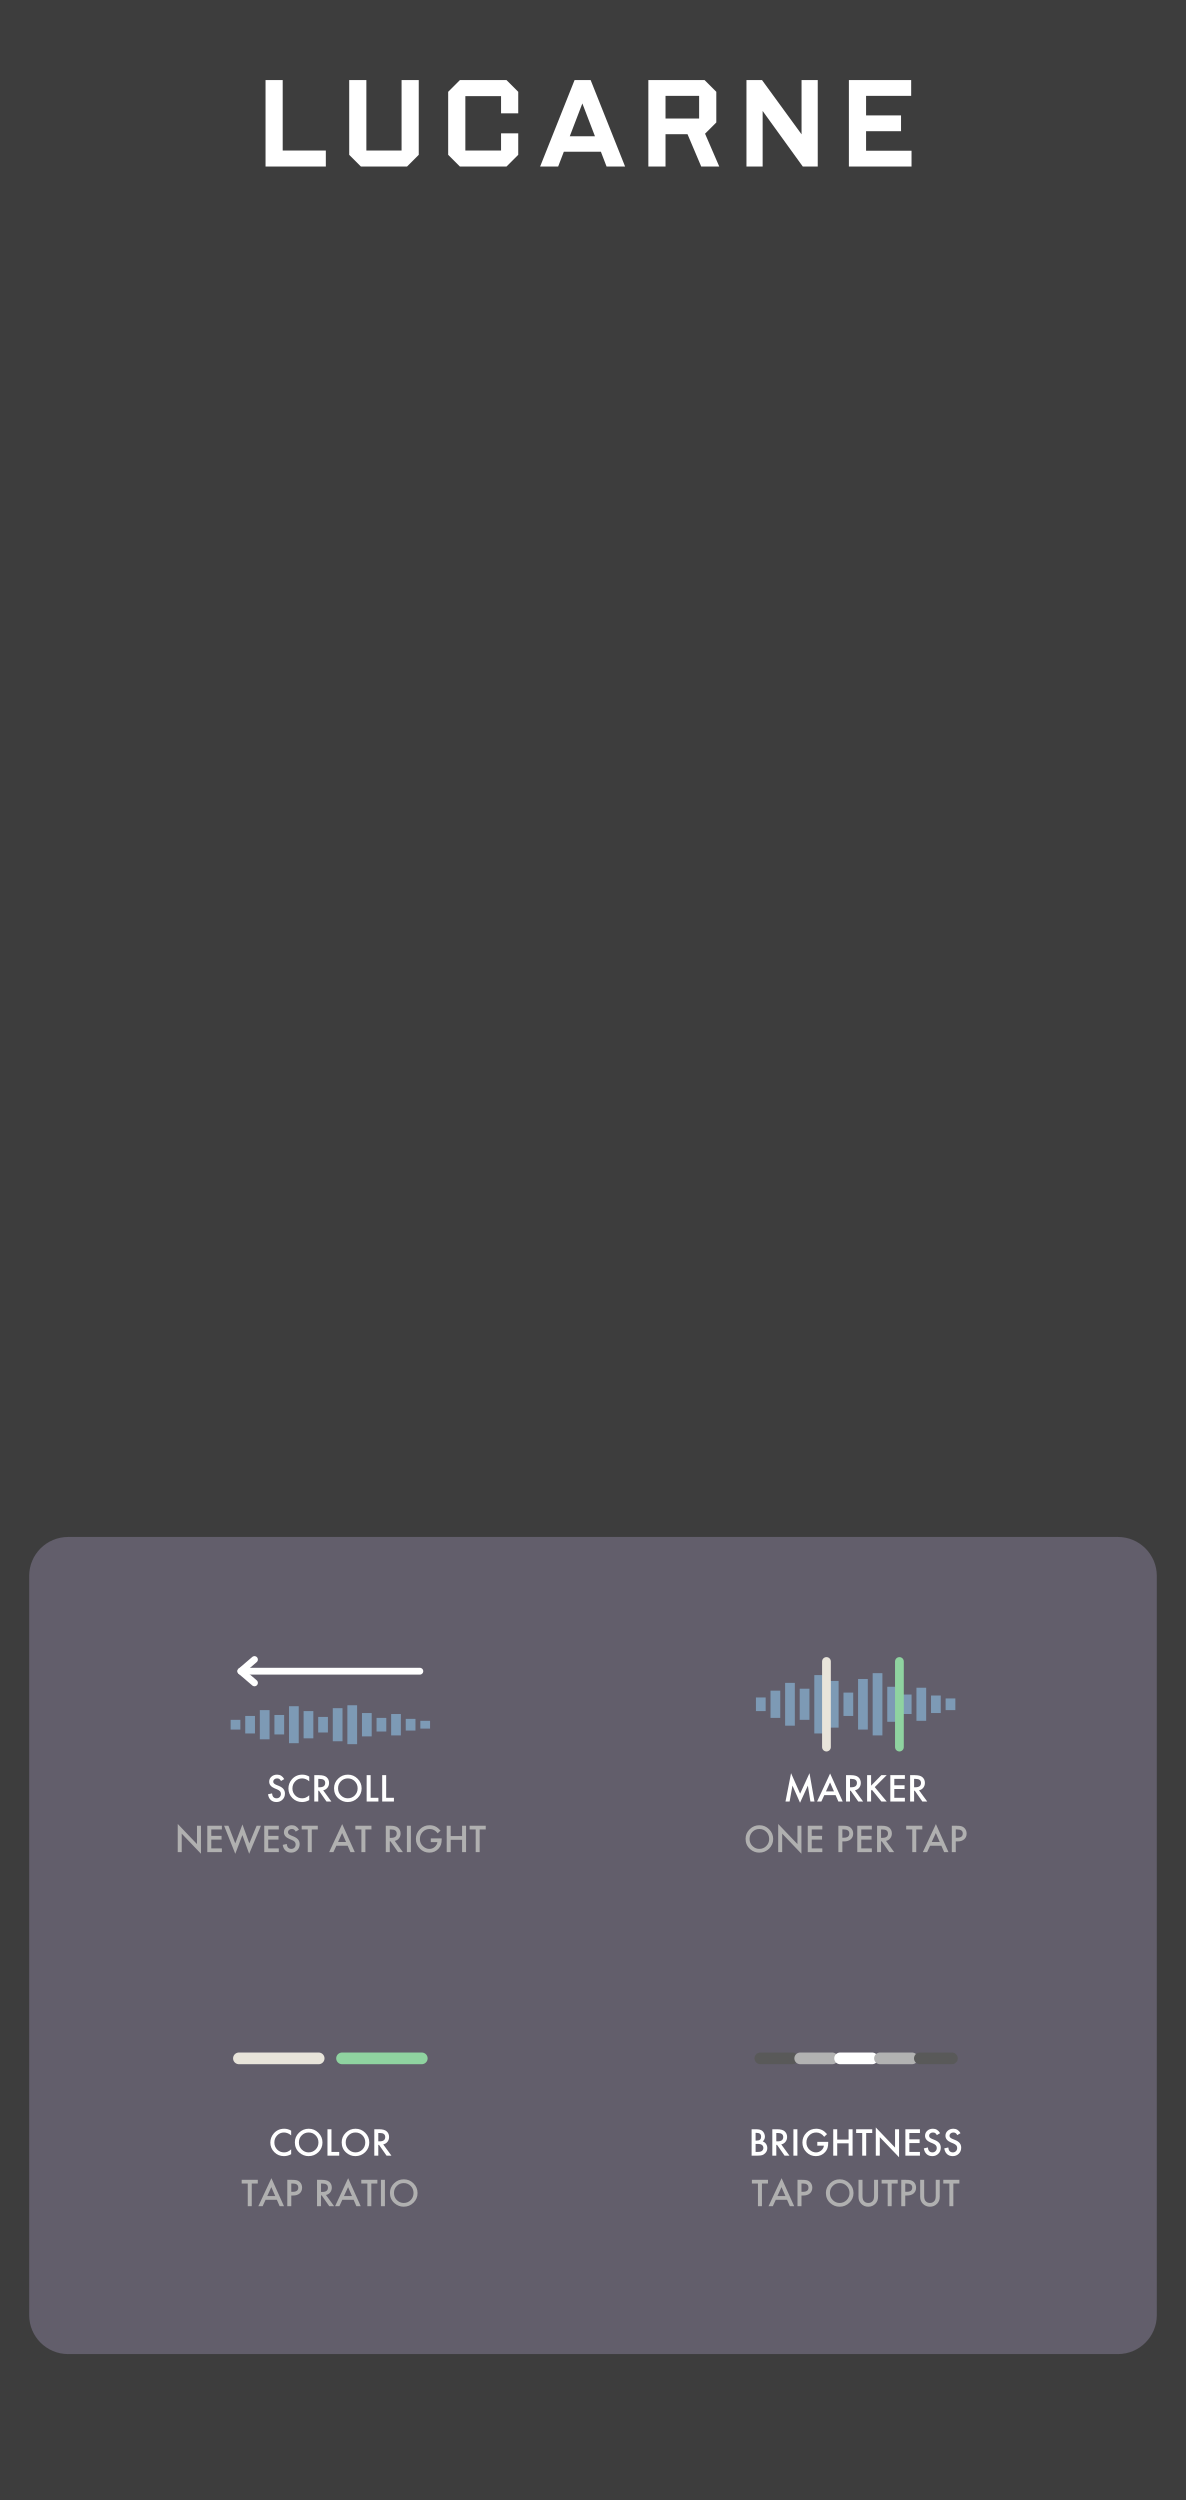
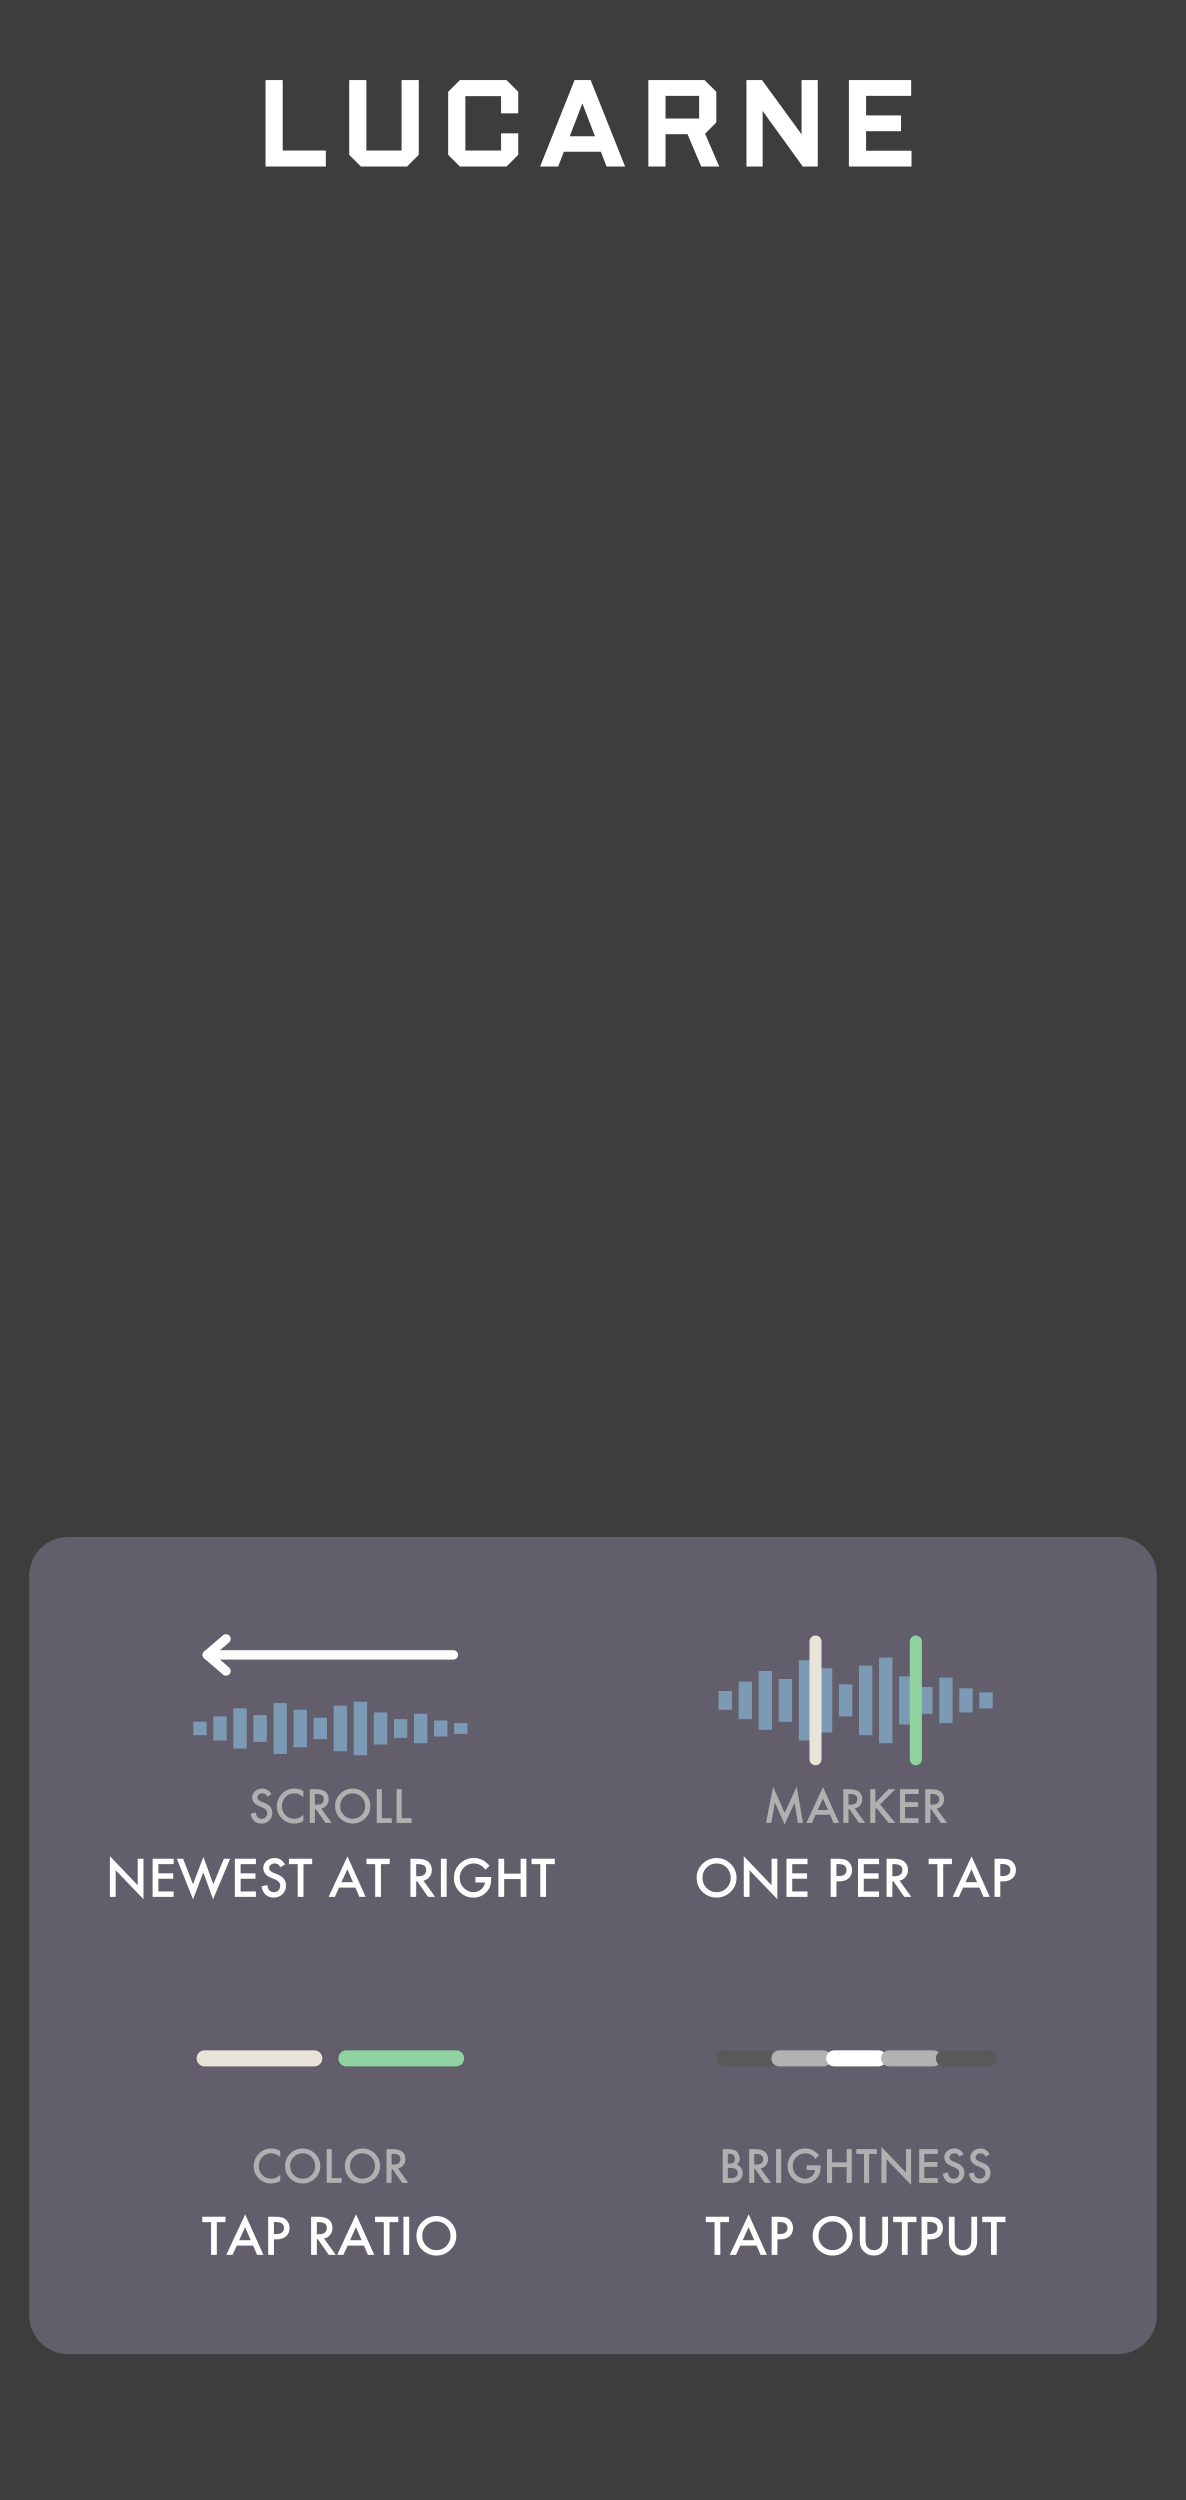
<svg xmlns="http://www.w3.org/2000/svg" version="1.1" width="60.96mm" height="128.5mm" viewBox="0 0 60.96 128.5">
  <g id="panel">
    <rect x="0" y="0" width="60.96" height="128.5" fill="#3d3d3d" />
    <rect class="zone" x="1.50" y="79.00" width="57.96" height="42.00" rx="2.00" fill="#9a8fb0" fill-opacity="0.4" />
    <path fill="#ffffff" d="M13.649 8.561H16.748V7.736H14.531V4.116H13.649Z M18.552 8.561H20.921L21.524 7.958V4.116H20.641V7.736H18.831V4.116H17.949V7.958Z M23.639 8.561H26.033L26.637 7.958V6.853H25.754V7.736H23.919V4.941H25.754V5.824H26.637V4.719L26.033 4.116H23.639L23.036 4.719V7.958Z M27.762 8.561H28.689L28.981 7.799H30.886L31.178 8.561H32.13L30.359 4.116H29.533ZM29.286 7.005 29.933 5.316 30.581 7.005Z M33.325 8.561H34.208V6.897H35.338L36.043 8.561H36.97L36.24 6.872L36.818 6.294V4.719L36.215 4.116H33.325ZM34.208 6.091V4.929H35.935V6.091Z M38.368 8.561H39.2V5.704L41.264 8.561H42.032V4.116H41.2V6.904L39.168 4.116H38.368Z M43.633 8.561H46.853V7.748H44.516V6.745H46.313V5.932H44.516V4.929H46.834V4.116H43.633Z" />
-     <path fill="#ffffff" d="M14.61 91.445 14.444 91.544Q14.398 91.463 14.356 91.438Q14.312 91.41 14.242 91.41Q14.157 91.41 14.101 91.458Q14.044 91.506 14.044 91.578Q14.044 91.677 14.192 91.738L14.327 91.793Q14.493 91.86 14.569 91.956Q14.646 92.052 14.646 92.192Q14.646 92.379 14.521 92.502Q14.395 92.625 14.209 92.625Q14.032 92.625 13.917 92.52Q13.804 92.415 13.776 92.226L13.983 92.18Q13.997 92.299 14.032 92.345Q14.095 92.433 14.217 92.433Q14.313 92.433 14.376 92.369Q14.439 92.305 14.439 92.206Q14.439 92.167 14.428 92.134Q14.417 92.101 14.394 92.073Q14.371 92.045 14.334 92.021Q14.297 91.997 14.246 91.975L14.115 91.921Q13.836 91.803 13.836 91.576Q13.836 91.423 13.953 91.32Q14.07 91.217 14.244 91.217Q14.479 91.217 14.61 91.445Z M15.895 91.316V91.558Q15.718 91.41 15.528 91.41Q15.319 91.41 15.176 91.56Q15.031 91.71 15.031 91.926Q15.031 92.139 15.176 92.286Q15.32 92.433 15.529 92.433Q15.637 92.433 15.713 92.398Q15.755 92.38 15.8 92.35Q15.845 92.321 15.895 92.278V92.525Q15.72 92.625 15.526 92.625Q15.235 92.625 15.03 92.422Q14.825 92.217 14.825 91.928Q14.825 91.668 14.996 91.465Q15.207 91.217 15.542 91.217Q15.725 91.217 15.895 91.316Z M16.613 92.022 17.034 92.6H16.783L16.396 92.045H16.359V92.6H16.154V91.243H16.394Q16.663 91.243 16.782 91.344Q16.914 91.457 16.914 91.641Q16.914 91.785 16.831 91.889Q16.749 91.993 16.613 92.022ZM16.359 91.866H16.424Q16.715 91.866 16.715 91.644Q16.715 91.435 16.432 91.435H16.359Z M17.17 91.915Q17.17 91.629 17.38 91.423Q17.589 91.217 17.883 91.217Q18.173 91.217 18.38 91.425Q18.588 91.632 18.588 91.923Q18.588 92.216 18.379 92.42Q18.169 92.625 17.872 92.625Q17.609 92.625 17.4 92.443Q17.17 92.241 17.17 91.915ZM17.376 91.918Q17.376 92.143 17.528 92.288Q17.678 92.433 17.875 92.433Q18.088 92.433 18.235 92.285Q18.382 92.136 18.382 91.921Q18.382 91.704 18.237 91.558Q18.093 91.41 17.88 91.41Q17.668 91.41 17.522 91.558Q17.376 91.704 17.376 91.918Z M19.051 91.243V92.408H19.45V92.6H18.846V91.243Z M19.849 91.243V92.408H20.248V92.6H19.644V91.243Z" />
-     <path fill="#ffffff" d="M40.374 92.6 40.66 91.141 41.126 92.196 41.608 91.141 41.865 92.6H41.655L41.524 91.781L41.122 92.662L40.732 91.78L40.586 92.6Z M42.949 92.27H42.369L42.217 92.6H41.997L42.668 91.158L43.316 92.6H43.092ZM42.866 92.078 42.665 91.617 42.454 92.078Z M43.945 92.022 44.365 92.6H44.115L43.727 92.045H43.69V92.6H43.486V91.243H43.726Q43.995 91.243 44.114 91.344Q44.246 91.457 44.246 91.641Q44.246 91.785 44.163 91.889Q44.081 91.993 43.945 92.022ZM43.69 91.866H43.755Q44.046 91.866 44.046 91.644Q44.046 91.435 43.763 91.435H43.69Z M44.774 91.784 45.302 91.243H45.576L44.962 91.857L45.579 92.6H45.305L44.816 91.996L44.774 92.038V92.6H44.569V91.243H44.774Z M46.511 91.435H45.967V91.762H46.495V91.954H45.967V92.408H46.511V92.6H45.762V91.243H46.511Z M47.239 92.022 47.66 92.6H47.409L47.021 92.045H46.985V92.6H46.78V91.243H47.02Q47.289 91.243 47.408 91.344Q47.54 91.457 47.54 91.641Q47.54 91.785 47.457 91.889Q47.375 91.993 47.239 92.022ZM46.985 91.866H47.05Q47.34 91.866 47.34 91.644Q47.34 91.435 47.057 91.435H46.985Z" />
-     <path fill="#b0b0b0" d="M9.136 95.2V93.751L10.125 94.786V93.843H10.33V95.283L9.341 94.25V95.2Z M11.404 94.035H10.86V94.362H11.388V94.554H10.86V95.008H11.404V95.2H10.655V93.843H11.404Z M11.74 93.843 12.093 94.75 12.462 93.777 12.816 94.75 13.191 93.843H13.413L12.807 95.286L12.458 94.325L12.094 95.287L11.518 93.843Z M14.331 94.035H13.787V94.362H14.315V94.554H13.787V95.008H14.331V95.2H13.582V93.843H14.331Z M15.367 94.045 15.201 94.144Q15.155 94.063 15.112 94.038Q15.068 94.01 14.999 94.01Q14.914 94.01 14.857 94.058Q14.801 94.106 14.801 94.178Q14.801 94.277 14.949 94.338L15.084 94.393Q15.249 94.46 15.326 94.556Q15.402 94.652 15.402 94.792Q15.402 94.979 15.278 95.102Q15.152 95.225 14.966 95.225Q14.789 95.225 14.674 95.12Q14.56 95.015 14.532 94.826L14.74 94.78Q14.754 94.899 14.789 94.945Q14.852 95.033 14.973 95.033Q15.069 95.033 15.133 94.969Q15.196 94.905 15.196 94.806Q15.196 94.767 15.185 94.734Q15.174 94.701 15.151 94.673Q15.127 94.645 15.09 94.621Q15.053 94.597 15.002 94.575L14.872 94.521Q14.593 94.403 14.593 94.176Q14.593 94.023 14.71 93.92Q14.827 93.817 15.001 93.817Q15.235 93.817 15.367 94.045Z M16.024 94.035V95.2H15.819V94.035H15.507V93.843H16.335V94.035Z M17.87 94.87H17.289L17.138 95.2H16.918L17.589 93.758L18.237 95.2H18.013ZM17.787 94.678 17.586 94.217 17.375 94.678Z M18.781 94.035V95.2H18.576V94.035H18.264V93.843H19.092V94.035Z M20.29 94.622 20.71 95.2H20.46L20.072 94.645H20.035V95.2H19.83V93.843H20.07Q20.339 93.843 20.459 93.944Q20.591 94.057 20.591 94.241Q20.591 94.385 20.508 94.489Q20.425 94.593 20.29 94.622ZM20.035 94.466H20.1Q20.391 94.466 20.391 94.244Q20.391 94.035 20.108 94.035H20.035Z M21.119 93.843V95.2H20.914V93.843Z M22.143 94.493H22.703V94.538Q22.703 94.691 22.667 94.809Q22.632 94.918 22.549 95.013Q22.36 95.225 22.068 95.225Q21.783 95.225 21.58 95.02Q21.377 94.813 21.377 94.524Q21.377 94.229 21.584 94.023Q21.79 93.817 22.086 93.817Q22.246 93.817 22.384 93.882Q22.515 93.947 22.643 94.093L22.497 94.232Q22.33 94.01 22.09 94.01Q21.875 94.01 21.729 94.158Q21.583 94.304 21.583 94.524Q21.583 94.751 21.745 94.898Q21.897 95.034 22.075 95.034Q22.226 95.034 22.347 94.932Q22.467 94.829 22.481 94.686H22.143Z M23.166 94.374H23.751V93.843H23.956V95.2H23.751V94.566H23.166V95.2H22.961V93.843H23.166Z M24.655 94.035V95.2H24.451V94.035H24.139V93.843H24.967V94.035Z" />
-     <path fill="#b0b0b0" d="M38.323 94.515Q38.323 94.229 38.533 94.023Q38.742 93.817 39.036 93.817Q39.326 93.817 39.533 94.025Q39.741 94.232 39.741 94.523Q39.741 94.816 39.532 95.02Q39.322 95.225 39.025 95.225Q38.762 95.225 38.553 95.043Q38.323 94.841 38.323 94.515ZM38.529 94.518Q38.529 94.743 38.681 94.888Q38.831 95.033 39.028 95.033Q39.241 95.033 39.388 94.885Q39.535 94.736 39.535 94.521Q39.535 94.304 39.39 94.158Q39.246 94.01 39.033 94.01Q38.821 94.01 38.675 94.158Q38.529 94.304 38.529 94.518Z M39.999 95.2V93.751L40.989 94.786V93.843H41.193V95.283L40.204 94.25V95.2Z M42.267 94.035H41.723V94.362H42.252V94.554H41.723V95.008H42.267V95.2H41.519V93.843H42.267Z M43.297 94.649V95.2H43.092V93.843H43.324Q43.494 93.843 43.581 93.867Q43.669 93.89 43.736 93.956Q43.853 94.071 43.853 94.245Q43.853 94.431 43.728 94.54Q43.603 94.649 43.392 94.649ZM43.297 94.459H43.373Q43.655 94.459 43.655 94.242Q43.655 94.032 43.364 94.032H43.297Z M44.813 94.035H44.269V94.362H44.797V94.554H44.269V95.008H44.813V95.2H44.064V93.843H44.813Z M45.541 94.622 45.961 95.2H45.711L45.323 94.645H45.286V95.2H45.082V93.843H45.322Q45.591 93.843 45.71 93.944Q45.842 94.057 45.842 94.241Q45.842 94.385 45.759 94.489Q45.677 94.593 45.541 94.622ZM45.286 94.466H45.352Q45.642 94.466 45.642 94.244Q45.642 94.035 45.359 94.035H45.286Z M47.095 94.035V95.2H46.89V94.035H46.578V93.843H47.406V94.035Z M48.386 94.87H47.805L47.654 95.2H47.434L48.105 93.758L48.753 95.2H48.529ZM48.303 94.678 48.102 94.217 47.891 94.678Z M49.127 94.649V95.2H48.923V93.843H49.155Q49.325 93.843 49.412 93.867Q49.5 93.89 49.567 93.956Q49.684 94.071 49.684 94.245Q49.684 94.431 49.559 94.54Q49.434 94.649 49.222 94.649ZM49.127 94.459H49.204Q49.486 94.459 49.486 94.242Q49.486 94.032 49.195 94.032H49.127Z" />
-     <path fill="#ffffff" d="M14.966 109.516V109.758Q14.788 109.61 14.598 109.61Q14.389 109.61 14.246 109.76Q14.102 109.91 14.102 110.126Q14.102 110.339 14.246 110.486Q14.39 110.633 14.599 110.633Q14.707 110.633 14.783 110.598Q14.825 110.58 14.87 110.55Q14.915 110.521 14.966 110.478V110.725Q14.79 110.825 14.596 110.825Q14.305 110.825 14.1 110.622Q13.895 110.417 13.895 110.128Q13.895 109.868 14.066 109.665Q14.277 109.417 14.612 109.417Q14.795 109.417 14.966 109.516Z M15.156 110.115Q15.156 109.829 15.366 109.623Q15.576 109.417 15.869 109.417Q16.159 109.417 16.367 109.625Q16.575 109.832 16.575 110.123Q16.575 110.416 16.366 110.62Q16.156 110.825 15.859 110.825Q15.596 110.825 15.387 110.643Q15.156 110.441 15.156 110.115ZM15.363 110.118Q15.363 110.343 15.514 110.488Q15.664 110.633 15.861 110.633Q16.075 110.633 16.222 110.485Q16.368 110.336 16.368 110.121Q16.368 109.904 16.223 109.758Q16.079 109.61 15.866 109.61Q15.655 109.61 15.509 109.758Q15.363 109.904 15.363 110.118Z M17.037 109.443V110.608H17.436V110.8H16.832V109.443Z M17.563 110.115Q17.563 109.829 17.773 109.623Q17.982 109.417 18.276 109.417Q18.566 109.417 18.773 109.625Q18.981 109.832 18.981 110.123Q18.981 110.416 18.772 110.62Q18.562 110.825 18.265 110.825Q18.002 110.825 17.793 110.643Q17.563 110.441 17.563 110.115ZM17.769 110.118Q17.769 110.343 17.92 110.488Q18.071 110.633 18.268 110.633Q18.481 110.633 18.628 110.485Q18.775 110.336 18.775 110.121Q18.775 109.904 18.63 109.758Q18.486 109.61 18.273 109.61Q18.061 109.61 17.915 109.758Q17.769 109.904 17.769 110.118Z M19.698 110.222 20.119 110.8H19.868L19.48 110.245H19.444V110.8H19.239V109.443H19.479Q19.748 109.443 19.867 109.544Q19.999 109.657 19.999 109.841Q19.999 109.985 19.916 110.089Q19.834 110.193 19.698 110.222ZM19.444 110.066H19.509Q19.8 110.066 19.8 109.844Q19.8 109.635 19.517 109.635H19.444Z" />
-     <path fill="#ffffff" d="M38.633 110.8V109.443H38.837Q38.973 109.443 39.054 109.464Q39.135 109.485 39.192 109.535Q39.249 109.587 39.282 109.664Q39.317 109.743 39.317 109.823Q39.317 109.969 39.205 110.07Q39.313 110.107 39.375 110.199Q39.439 110.29 39.439 110.412Q39.439 110.571 39.326 110.68Q39.259 110.748 39.174 110.775Q39.082 110.8 38.943 110.8ZM38.838 110.026H38.902Q39.016 110.026 39.069 109.975Q39.122 109.925 39.122 109.826Q39.122 109.73 39.068 109.681Q39.013 109.631 38.91 109.631H38.838ZM38.838 110.608H38.964Q39.103 110.608 39.168 110.553Q39.237 110.494 39.237 110.404Q39.237 110.316 39.171 110.256Q39.106 110.197 38.941 110.197H38.838Z M40.157 110.222 40.577 110.8H40.326L39.939 110.245H39.902V110.8H39.697V109.443H39.937Q40.206 109.443 40.326 109.544Q40.457 109.657 40.457 109.841Q40.457 109.985 40.375 110.089Q40.292 110.193 40.157 110.222ZM39.902 110.066H39.967Q40.258 110.066 40.258 109.844Q40.258 109.635 39.975 109.635H39.902Z M40.986 109.443V110.8H40.781V109.443Z M42.009 110.093H42.57V110.138Q42.57 110.291 42.534 110.409Q42.499 110.518 42.416 110.613Q42.227 110.825 41.935 110.825Q41.65 110.825 41.447 110.62Q41.244 110.413 41.244 110.124Q41.244 109.829 41.451 109.623Q41.657 109.417 41.953 109.417Q42.112 109.417 42.25 109.482Q42.382 109.547 42.51 109.693L42.364 109.832Q42.197 109.61 41.957 109.61Q41.741 109.61 41.596 109.758Q41.45 109.904 41.45 110.124Q41.45 110.351 41.612 110.498Q41.764 110.634 41.942 110.634Q42.093 110.634 42.213 110.532Q42.334 110.429 42.348 110.286H42.009Z M43.033 109.974H43.618V109.443H43.823V110.8H43.618V110.166H43.033V110.8H42.828V109.443H43.033Z M44.522 109.635V110.8H44.317V109.635H44.005V109.443H44.833V109.635Z M45.016 110.8V109.351L46.006 110.386V109.443H46.211V110.883L45.221 109.85V110.8Z M47.285 109.635H46.741V109.962H47.269V110.154H46.741V110.608H47.285V110.8H46.536V109.443H47.285Z M48.321 109.645 48.155 109.744Q48.108 109.663 48.066 109.638Q48.022 109.61 47.953 109.61Q47.867 109.61 47.811 109.658Q47.755 109.706 47.755 109.778Q47.755 109.877 47.903 109.938L48.038 109.993Q48.203 110.06 48.28 110.156Q48.356 110.252 48.356 110.392Q48.356 110.579 48.231 110.702Q48.106 110.825 47.919 110.825Q47.743 110.825 47.627 110.72Q47.514 110.615 47.486 110.426L47.693 110.38Q47.707 110.499 47.743 110.545Q47.806 110.633 47.927 110.633Q48.023 110.633 48.086 110.569Q48.15 110.505 48.15 110.406Q48.15 110.367 48.139 110.334Q48.128 110.301 48.104 110.273Q48.081 110.245 48.044 110.221Q48.007 110.197 47.956 110.175L47.825 110.121Q47.547 110.003 47.547 109.776Q47.547 109.623 47.663 109.52Q47.78 109.417 47.954 109.417Q48.189 109.417 48.321 109.645Z M49.37 109.645 49.204 109.744Q49.158 109.663 49.115 109.638Q49.072 109.61 49.002 109.61Q48.917 109.61 48.861 109.658Q48.804 109.706 48.804 109.778Q48.804 109.877 48.952 109.938L49.087 109.993Q49.253 110.06 49.329 110.156Q49.405 110.252 49.405 110.392Q49.405 110.579 49.281 110.702Q49.155 110.825 48.969 110.825Q48.792 110.825 48.677 110.72Q48.563 110.615 48.535 110.426L48.743 110.38Q48.757 110.499 48.792 110.545Q48.855 110.633 48.977 110.633Q49.072 110.633 49.136 110.569Q49.199 110.505 49.199 110.406Q49.199 110.367 49.188 110.334Q49.177 110.301 49.154 110.273Q49.13 110.245 49.093 110.221Q49.057 110.197 49.006 110.175L48.875 110.121Q48.596 110.003 48.596 109.776Q48.596 109.623 48.713 109.52Q48.83 109.417 49.004 109.417Q49.238 109.417 49.37 109.645Z" />
-     <path fill="#b0b0b0" d="M12.94 112.235V113.4H12.735V112.235H12.423V112.043H13.251V112.235Z M14.231 113.07H13.65L13.499 113.4H13.278L13.95 111.958L14.598 113.4H14.374ZM14.148 112.878 13.946 112.417 13.736 112.878Z M14.972 112.849V113.4H14.767V112.043H14.999Q15.17 112.043 15.257 112.067Q15.345 112.09 15.412 112.156Q15.528 112.271 15.528 112.445Q15.528 112.631 15.404 112.74Q15.279 112.849 15.067 112.849ZM14.972 112.659H15.049Q15.331 112.659 15.331 112.442Q15.331 112.232 15.04 112.232H14.972Z M16.755 112.822 17.175 113.4H16.924L16.537 112.845H16.5V113.4H16.295V112.043H16.535Q16.804 112.043 16.923 112.144Q17.055 112.257 17.055 112.441Q17.055 112.585 16.973 112.689Q16.89 112.793 16.755 112.822ZM16.5 112.666H16.565Q16.856 112.666 16.856 112.444Q16.856 112.235 16.573 112.235H16.5Z M18.176 113.07H17.595L17.444 113.4H17.223L17.895 111.958L18.542 113.4H18.318ZM18.092 112.878 17.891 112.417 17.68 112.878Z M19.086 112.235V113.4H18.882V112.235H18.57V112.043H19.397V112.235Z M19.785 112.043V113.4H19.58V112.043Z M20.043 112.715Q20.043 112.429 20.253 112.223Q20.463 112.017 20.756 112.017Q21.046 112.017 21.254 112.225Q21.462 112.432 21.462 112.723Q21.462 113.016 21.253 113.22Q21.043 113.425 20.746 113.425Q20.483 113.425 20.274 113.243Q20.043 113.041 20.043 112.715ZM20.25 112.718Q20.25 112.943 20.401 113.088Q20.551 113.233 20.748 113.233Q20.962 113.233 21.109 113.085Q21.255 112.936 21.255 112.721Q21.255 112.504 21.11 112.358Q20.966 112.21 20.754 112.21Q20.542 112.21 20.396 112.358Q20.25 112.504 20.25 112.718Z" />
-     <path fill="#b0b0b0" d="M39.164 112.235V113.4H38.959V112.235H38.647V112.043H39.475V112.235Z M40.455 113.07H39.874L39.723 113.4H39.502L40.174 111.958L40.822 113.4H40.598ZM40.372 112.878 40.17 112.417 39.959 112.878Z M41.196 112.849V113.4H40.991V112.043H41.223Q41.394 112.043 41.481 112.067Q41.569 112.09 41.636 112.156Q41.752 112.271 41.752 112.445Q41.752 112.631 41.628 112.74Q41.503 112.849 41.291 112.849ZM41.196 112.659H41.273Q41.555 112.659 41.555 112.442Q41.555 112.232 41.264 112.232H41.196Z M42.451 112.715Q42.451 112.429 42.661 112.223Q42.87 112.017 43.164 112.017Q43.454 112.017 43.661 112.225Q43.87 112.432 43.87 112.723Q43.87 113.016 43.661 113.22Q43.45 113.425 43.153 113.425Q42.891 113.425 42.681 113.243Q42.451 113.041 42.451 112.715ZM42.658 112.718Q42.658 112.943 42.809 113.088Q42.959 113.233 43.156 113.233Q43.37 113.233 43.516 113.085Q43.663 112.936 43.663 112.721Q43.663 112.504 43.518 112.358Q43.374 112.21 43.161 112.21Q42.949 112.21 42.804 112.358Q42.658 112.504 42.658 112.718Z M44.332 112.043V112.86Q44.332 113.035 44.389 113.116Q44.474 113.233 44.629 113.233Q44.785 113.233 44.87 113.116Q44.927 113.038 44.927 112.86V112.043H45.132V112.917Q45.132 113.131 44.998 113.27Q44.848 113.425 44.629 113.425Q44.41 113.425 44.261 113.27Q44.127 113.131 44.127 112.917V112.043Z M45.831 112.235V113.4H45.627V112.235H45.315V112.043H46.143V112.235Z M46.53 112.849V113.4H46.325V112.043H46.557Q46.728 112.043 46.815 112.067Q46.903 112.09 46.97 112.156Q47.086 112.271 47.086 112.445Q47.086 112.631 46.962 112.74Q46.837 112.849 46.625 112.849ZM46.53 112.659H46.607Q46.889 112.659 46.889 112.442Q46.889 112.232 46.598 112.232H46.53Z M47.502 112.043V112.86Q47.502 113.035 47.559 113.116Q47.645 113.233 47.799 113.233Q47.955 113.233 48.04 113.116Q48.097 113.038 48.097 112.86V112.043H48.302V112.917Q48.302 113.131 48.168 113.27Q48.018 113.425 47.799 113.425Q47.58 113.425 47.431 113.27Q47.297 113.131 47.297 112.917V112.043Z M49.002 112.235V113.4H48.797V112.235H48.485V112.043H49.313V112.235Z" />
+     <path fill="#b0b0b0" d="M13.952 92.224 13.74 92.35Q13.68 92.247 13.627 92.215Q13.57 92.179 13.482 92.179Q13.373 92.179 13.301 92.241Q13.229 92.302 13.229 92.394Q13.229 92.521 13.418 92.598L13.591 92.669Q13.802 92.754 13.899 92.877Q13.997 93 13.997 93.179Q13.997 93.418 13.838 93.574Q13.677 93.731 13.439 93.731Q13.213 93.731 13.066 93.598Q12.921 93.464 12.885 93.222L13.15 93.163Q13.168 93.316 13.213 93.374Q13.294 93.487 13.449 93.487Q13.572 93.487 13.652 93.405Q13.733 93.323 13.733 93.197Q13.733 93.146 13.719 93.104Q13.705 93.062 13.675 93.027Q13.646 92.991 13.599 92.96Q13.551 92.93 13.486 92.902L13.319 92.832Q12.963 92.681 12.963 92.392Q12.963 92.196 13.112 92.065Q13.262 91.932 13.484 91.932Q13.784 91.932 13.952 92.224Z M15.594 92.059V92.369Q15.367 92.179 15.125 92.179Q14.857 92.179 14.674 92.371Q14.49 92.562 14.49 92.839Q14.49 93.112 14.674 93.299Q14.859 93.487 15.126 93.487Q15.264 93.487 15.361 93.442Q15.414 93.419 15.472 93.381Q15.53 93.343 15.594 93.289V93.605Q15.37 93.731 15.122 93.731Q14.751 93.731 14.488 93.472Q14.226 93.21 14.226 92.841Q14.226 92.51 14.445 92.25Q14.715 91.932 15.143 91.932Q15.376 91.932 15.594 92.059Z M16.512 92.961 17.049 93.7H16.728L16.233 92.99H16.186V93.7H15.924V91.966H16.231Q16.575 91.966 16.727 92.095Q16.896 92.239 16.896 92.475Q16.896 92.659 16.79 92.791Q16.685 92.924 16.512 92.961ZM16.186 92.762H16.269Q16.641 92.762 16.641 92.478Q16.641 92.212 16.279 92.212H16.186Z M17.223 92.825Q17.223 92.459 17.491 92.196Q17.758 91.933 18.133 91.933Q18.504 91.933 18.769 92.198Q19.035 92.464 19.035 92.835Q19.035 93.209 18.768 93.47Q18.499 93.731 18.12 93.731Q17.784 93.731 17.517 93.499Q17.223 93.242 17.223 92.825ZM17.486 92.829Q17.486 93.116 17.68 93.301Q17.872 93.487 18.123 93.487Q18.396 93.487 18.584 93.298Q18.771 93.107 18.771 92.833Q18.771 92.556 18.586 92.368Q18.402 92.179 18.13 92.179Q17.859 92.179 17.673 92.368Q17.486 92.554 17.486 92.829Z M19.626 91.966V93.454H20.136V93.7H19.364V91.966Z M20.646 91.966V93.454H21.155V93.7H20.384V91.966Z" />
+     <path fill="#b0b0b0" d="M39.373 93.7 39.738 91.836 40.333 93.183 40.949 91.836 41.277 93.7H41.009L40.842 92.653L40.328 93.78L39.83 92.652L39.643 93.7Z M42.663 93.279H41.921L41.728 93.7H41.446L42.304 91.857L43.132 93.7H42.845ZM42.557 93.033 42.299 92.443 42.03 93.033Z M43.936 92.961 44.472 93.7H44.152L43.657 92.99H43.61V93.7H43.348V91.966H43.655Q43.999 91.966 44.151 92.095Q44.32 92.239 44.32 92.475Q44.32 92.659 44.214 92.791Q44.109 92.924 43.936 92.961ZM43.61 92.762H43.693Q44.065 92.762 44.065 92.478Q44.065 92.212 43.703 92.212H43.61Z M44.995 92.658 45.67 91.966H46.019L45.235 92.751L46.023 93.7H45.673L45.049 92.928L44.995 92.982V93.7H44.733V91.966H44.995Z M47.214 92.212H46.519V92.629H47.194V92.875H46.519V93.454H47.214V93.7H46.257V91.966H47.214Z M48.145 92.961 48.682 93.7H48.362L47.866 92.99H47.819V93.7H47.557V91.966H47.864Q48.208 91.966 48.36 92.095Q48.529 92.239 48.529 92.475Q48.529 92.659 48.423 92.791Q48.318 92.924 48.145 92.961ZM47.819 92.762H47.902Q48.274 92.762 48.274 92.478Q48.274 92.212 47.912 92.212H47.819Z" />
+     <path fill="#ffffff" d="M5.649 97.5V95.407L7.079 96.902V95.54H7.375V97.619L5.945 96.128V97.5Z M8.926 95.818H8.14V96.289H8.903V96.567H8.14V97.222H8.926V97.5H7.844V95.54H8.926Z M9.411 95.54 9.921 96.85 10.455 95.445 10.965 96.85 11.507 95.54H11.828L10.952 97.624L10.448 96.236L9.923 97.626L9.09 95.54Z M13.154 95.818H12.368V96.289H13.131V96.567H12.368V97.222H13.154V97.5H12.072V95.54H13.154Z M14.65 95.832 14.41 95.974Q14.343 95.857 14.282 95.822Q14.219 95.781 14.118 95.781Q13.995 95.781 13.914 95.851Q13.833 95.919 13.833 96.024Q13.833 96.167 14.046 96.255L14.242 96.335Q14.48 96.431 14.591 96.57Q14.701 96.709 14.701 96.911Q14.701 97.181 14.521 97.358Q14.339 97.536 14.07 97.536Q13.815 97.536 13.649 97.384Q13.485 97.233 13.444 96.959L13.744 96.893Q13.764 97.066 13.815 97.132Q13.906 97.259 14.082 97.259Q14.22 97.259 14.311 97.166Q14.403 97.073 14.403 96.931Q14.403 96.874 14.387 96.827Q14.371 96.779 14.337 96.739Q14.304 96.699 14.251 96.664Q14.197 96.629 14.124 96.597L13.934 96.519Q13.532 96.349 13.532 96.021Q13.532 95.8 13.701 95.652Q13.87 95.502 14.121 95.502Q14.46 95.502 14.65 95.832Z M15.599 95.818V97.5H15.303V95.818H14.852V95.54H16.048V95.818Z M18.266 97.024H17.427L17.209 97.5H16.89L17.86 95.417L18.795 97.5H18.472ZM18.145 96.746 17.855 96.079 17.55 96.746Z M19.581 95.818V97.5H19.285V95.818H18.835V95.54H20.031V95.818Z M21.761 96.665 22.368 97.5H22.006L21.446 96.698H21.393V97.5H21.097V95.54H21.444Q21.832 95.54 22.005 95.686Q22.195 95.848 22.195 96.115Q22.195 96.323 22.076 96.473Q21.957 96.623 21.761 96.665ZM21.393 96.44H21.487Q21.907 96.44 21.907 96.119Q21.907 95.818 21.498 95.818H21.393Z M22.958 95.54V97.5H22.662V95.54Z M24.437 96.479H25.247V96.544Q25.247 96.765 25.195 96.935Q25.144 97.092 25.024 97.23Q24.751 97.537 24.329 97.537Q23.918 97.537 23.625 97.24Q23.331 96.941 23.331 96.524Q23.331 96.097 23.63 95.8Q23.928 95.502 24.356 95.502Q24.586 95.502 24.785 95.596Q24.976 95.69 25.16 95.9L24.949 96.102Q24.708 95.781 24.361 95.781Q24.05 95.781 23.839 95.996Q23.629 96.206 23.629 96.524Q23.629 96.851 23.863 97.063Q24.083 97.26 24.339 97.26Q24.558 97.26 24.732 97.113Q24.906 96.964 24.926 96.757H24.437Z M25.915 96.307H26.76V95.54H27.056V97.5H26.76V96.585H25.915V97.5H25.619V95.54H25.915Z M28.067 95.818V97.5H27.771V95.818H27.32V95.54H28.516V95.818Z" />
+     <path fill="#ffffff" d="M35.809 96.511Q35.809 96.097 36.112 95.8Q36.414 95.503 36.838 95.503Q37.257 95.503 37.557 95.803Q37.858 96.102 37.858 96.522Q37.858 96.945 37.556 97.24Q37.252 97.536 36.823 97.536Q36.443 97.536 36.141 97.273Q35.809 96.982 35.809 96.511ZM36.107 96.515Q36.107 96.84 36.325 97.049Q36.542 97.259 36.827 97.259Q37.135 97.259 37.347 97.046Q37.559 96.83 37.559 96.52Q37.559 96.206 37.35 95.994Q37.142 95.781 36.834 95.781Q36.528 95.781 36.318 95.994Q36.107 96.205 36.107 96.515Z M38.23 97.5V95.407L39.659 96.902V95.54H39.955V97.619L38.525 96.128V97.5Z M41.506 95.818H40.72V96.289H41.483V96.567H40.72V97.222H41.506V97.5H40.425V95.54H41.506Z M42.993 96.704V97.5H42.697V95.54H43.032Q43.279 95.54 43.404 95.574Q43.531 95.608 43.628 95.704Q43.797 95.869 43.797 96.12Q43.797 96.389 43.616 96.547Q43.436 96.704 43.13 96.704ZM42.993 96.43H43.103Q43.511 96.43 43.511 96.116Q43.511 95.813 43.091 95.813H42.993Z M45.183 95.818H44.397V96.289H45.16V96.567H44.397V97.222H45.183V97.5H44.101V95.54H45.183Z M46.235 96.665 46.842 97.5H46.48L45.92 96.698H45.867V97.5H45.571V95.54H45.918Q46.306 95.54 46.479 95.686Q46.67 95.848 46.67 96.115Q46.67 96.323 46.55 96.473Q46.431 96.623 46.235 96.665ZM45.867 96.44H45.961Q46.381 96.44 46.381 96.119Q46.381 95.818 45.973 95.818H45.867Z M48.48 95.818V97.5H48.184V95.818H47.733V95.54H48.929V95.818Z M50.345 97.024H49.506L49.287 97.5H48.969L49.939 95.417L50.874 97.5H50.55ZM50.224 96.746 49.933 96.079 49.629 96.746Z M51.415 96.704V97.5H51.119V95.54H51.454Q51.701 95.54 51.826 95.574Q51.953 95.608 52.05 95.704Q52.219 95.869 52.219 96.12Q52.219 96.389 52.038 96.547Q51.858 96.704 51.552 96.704ZM51.415 96.43H51.525Q51.933 96.43 51.933 96.116Q51.933 95.813 51.513 95.813H51.415Z" />
+     <path fill="#b0b0b0" d="M14.406 110.559V110.869Q14.179 110.679 13.937 110.679Q13.669 110.679 13.486 110.871Q13.302 111.062 13.302 111.339Q13.302 111.612 13.486 111.799Q13.67 111.987 13.938 111.987Q14.076 111.987 14.172 111.942Q14.226 111.919 14.284 111.881Q14.342 111.843 14.406 111.789V112.105Q14.181 112.231 13.934 112.231Q13.563 112.231 13.3 111.972Q13.038 111.71 13.038 111.341Q13.038 111.01 13.257 110.75Q13.527 110.432 13.955 110.432Q14.188 110.432 14.406 110.559Z M14.65 111.325Q14.65 110.959 14.918 110.696Q15.185 110.433 15.56 110.433Q15.931 110.433 16.196 110.698Q16.462 110.964 16.462 111.335Q16.462 111.709 16.195 111.97Q15.927 112.231 15.547 112.231Q15.211 112.231 14.944 111.999Q14.65 111.742 14.65 111.325ZM14.914 111.329Q14.914 111.616 15.107 111.801Q15.299 111.987 15.55 111.987Q15.823 111.987 16.011 111.798Q16.198 111.607 16.198 111.333Q16.198 111.056 16.013 110.868Q15.829 110.679 15.557 110.679Q15.286 110.679 15.1 110.868Q14.914 111.054 14.914 111.329Z M17.053 110.466V111.954H17.563V112.2H16.791V110.466Z M17.725 111.325Q17.725 110.959 17.993 110.696Q18.26 110.433 18.635 110.433Q19.006 110.433 19.271 110.698Q19.537 110.964 19.537 111.335Q19.537 111.709 19.27 111.97Q19.001 112.231 18.622 112.231Q18.286 112.231 18.019 111.999Q17.725 111.742 17.725 111.325ZM17.988 111.329Q17.988 111.616 18.182 111.801Q18.374 111.987 18.625 111.987Q18.898 111.987 19.086 111.798Q19.273 111.607 19.273 111.333Q19.273 111.056 19.088 110.868Q18.904 110.679 18.632 110.679Q18.361 110.679 18.175 110.868Q17.988 111.054 17.988 111.329Z M20.454 111.461 20.99 112.2H20.67L20.175 111.49H20.128V112.2H19.866V110.466H20.173Q20.516 110.466 20.669 110.595Q20.838 110.739 20.838 110.975Q20.838 111.159 20.732 111.291Q20.627 111.424 20.454 111.461ZM20.128 111.262H20.211Q20.583 111.262 20.583 110.978Q20.583 110.712 20.221 110.712H20.128Z" />
+     <path fill="#b0b0b0" d="M37.147 112.2V110.466H37.408Q37.582 110.466 37.685 110.493Q37.79 110.52 37.862 110.584Q37.935 110.65 37.977 110.749Q38.021 110.849 38.021 110.951Q38.021 111.138 37.878 111.267Q38.017 111.314 38.096 111.432Q38.177 111.549 38.177 111.704Q38.177 111.907 38.033 112.047Q37.947 112.134 37.839 112.167Q37.721 112.2 37.544 112.2ZM37.409 111.211H37.491Q37.637 111.211 37.705 111.146Q37.773 111.081 37.773 110.956Q37.773 110.833 37.703 110.77Q37.634 110.706 37.501 110.706H37.409ZM37.409 111.954H37.571Q37.748 111.954 37.831 111.884Q37.919 111.809 37.919 111.694Q37.919 111.581 37.835 111.505Q37.753 111.43 37.542 111.43H37.409Z M39.095 111.461 39.632 112.2H39.311L38.816 111.49H38.769V112.2H38.507V110.466H38.814Q39.158 110.466 39.31 110.595Q39.479 110.739 39.479 110.975Q39.479 111.159 39.373 111.291Q39.268 111.424 39.095 111.461ZM38.769 111.262H38.852Q39.224 111.262 39.224 110.978Q39.224 110.712 38.862 110.712H38.769Z M40.154 110.466V112.2H39.892V110.466Z M41.462 111.297H42.179V111.354Q42.179 111.55 42.133 111.7Q42.088 111.84 41.981 111.961Q41.74 112.233 41.367 112.233Q41.003 112.233 40.743 111.97Q40.484 111.706 40.484 111.336Q40.484 110.959 40.748 110.696Q41.012 110.432 41.39 110.432Q41.594 110.432 41.77 110.515Q41.938 110.599 42.101 110.785L41.915 110.964Q41.701 110.679 41.395 110.679Q41.12 110.679 40.933 110.869Q40.747 111.056 40.747 111.336Q40.747 111.626 40.955 111.814Q41.149 111.988 41.376 111.988Q41.569 111.988 41.723 111.857Q41.877 111.726 41.895 111.543H41.462Z M42.769 111.144H43.517V110.466H43.779V112.2H43.517V111.39H42.769V112.2H42.508V110.466H42.769Z M44.673 110.712V112.2H44.411V110.712H44.013V110.466H45.07V110.712Z M45.304 112.2V110.348L46.569 111.671V110.466H46.83V112.306L45.566 110.986V112.2Z M48.203 110.712H47.507V111.129H48.182V111.375H47.507V111.954H48.203V112.2H47.246V110.466H48.203Z M49.527 110.724 49.314 110.85Q49.255 110.747 49.201 110.715Q49.145 110.679 49.056 110.679Q48.947 110.679 48.875 110.741Q48.803 110.802 48.803 110.894Q48.803 111.021 48.992 111.098L49.165 111.169Q49.376 111.254 49.474 111.377Q49.572 111.5 49.572 111.679Q49.572 111.918 49.412 112.074Q49.252 112.231 49.013 112.231Q48.788 112.231 48.641 112.098Q48.496 111.964 48.46 111.722L48.725 111.663Q48.743 111.816 48.788 111.874Q48.869 111.987 49.024 111.987Q49.146 111.987 49.227 111.905Q49.308 111.823 49.308 111.697Q49.308 111.646 49.294 111.604Q49.28 111.562 49.25 111.527Q49.22 111.491 49.173 111.46Q49.126 111.43 49.061 111.402L48.893 111.332Q48.537 111.181 48.537 110.892Q48.537 110.696 48.687 110.565Q48.836 110.432 49.058 110.432Q49.358 110.432 49.527 110.724Z M50.868 110.724 50.655 110.85Q50.596 110.747 50.542 110.715Q50.486 110.679 50.397 110.679Q50.288 110.679 50.216 110.741Q50.144 110.802 50.144 110.894Q50.144 111.021 50.333 111.098L50.506 111.169Q50.717 111.254 50.815 111.377Q50.913 111.5 50.913 111.679Q50.913 111.918 50.753 112.074Q50.592 112.231 50.354 112.231Q50.129 112.231 49.982 112.098Q49.837 111.964 49.801 111.722L50.066 111.663Q50.084 111.816 50.129 111.874Q50.21 111.987 50.365 111.987Q50.487 111.987 50.568 111.905Q50.649 111.823 50.649 111.697Q50.649 111.646 50.635 111.604Q50.621 111.562 50.591 111.527Q50.561 111.491 50.514 111.46Q50.467 111.43 50.402 111.402L50.234 111.332Q49.878 111.181 49.878 110.892Q49.878 110.696 50.028 110.565Q50.177 110.432 50.399 110.432Q50.699 110.432 50.868 110.724Z" />
+     <path fill="#ffffff" d="M11.145 114.218V115.9H10.849V114.218H10.398V113.94H11.594V114.218Z M13.01 115.424H12.17L11.952 115.9H11.633L12.603 113.817L13.539 115.9H13.215ZM12.889 115.146 12.598 114.479 12.294 115.146Z M14.08 115.104V115.9H13.784V113.94H14.119Q14.365 113.94 14.491 113.974Q14.618 114.008 14.715 114.104Q14.883 114.269 14.883 114.52Q14.883 114.789 14.703 114.947Q14.523 115.104 14.217 115.104ZM14.08 114.83H14.19Q14.598 114.83 14.598 114.516Q14.598 114.213 14.178 114.213H14.08Z M16.654 115.065 17.261 115.9H16.899L16.34 115.098H16.286V115.9H15.99V113.94H16.337Q16.725 113.94 16.898 114.086Q17.089 114.248 17.089 114.515Q17.089 114.723 16.969 114.873Q16.85 115.023 16.654 115.065ZM16.286 114.84H16.38Q16.8 114.84 16.8 114.519Q16.8 114.218 16.392 114.218H16.286Z M18.707 115.424H17.868L17.65 115.9H17.331L18.301 113.817L19.237 115.9H18.913ZM18.587 115.146 18.296 114.479 17.991 115.146Z M20.022 114.218V115.9H19.727V114.218H19.276V113.94H20.472V114.218Z M21.032 113.94V115.9H20.736V113.94Z M21.405 114.911Q21.405 114.497 21.708 114.2Q22.011 113.903 22.435 113.903Q22.853 113.903 23.153 114.203Q23.454 114.502 23.454 114.922Q23.454 115.345 23.152 115.64Q22.848 115.936 22.419 115.936Q22.04 115.936 21.738 115.673Q21.405 115.382 21.405 114.911ZM21.703 114.915Q21.703 115.24 21.922 115.449Q22.139 115.659 22.423 115.659Q22.732 115.659 22.944 115.446Q23.156 115.23 23.156 114.92Q23.156 114.606 22.946 114.394Q22.738 114.181 22.431 114.181Q22.125 114.181 21.914 114.394Q21.703 114.605 21.703 114.915Z" />
+     <path fill="#ffffff" d="M37.024 114.218V115.9H36.728V114.218H36.277V113.94H37.473V114.218Z M38.889 115.424H38.049L37.831 115.9H37.512L38.482 113.817L39.418 115.9H39.094ZM38.768 115.146 38.477 114.479 38.173 115.146Z M39.959 115.104V115.9H39.663V113.94H39.998Q40.244 113.94 40.37 113.974Q40.497 114.008 40.594 114.104Q40.762 114.269 40.762 114.52Q40.762 114.789 40.582 114.947Q40.402 115.104 40.096 115.104ZM39.959 114.83H40.069Q40.477 114.83 40.477 114.516Q40.477 114.213 40.057 114.213H39.959Z M41.772 114.911Q41.772 114.497 42.075 114.2Q42.377 113.903 42.801 113.903Q43.22 113.903 43.52 114.203Q43.821 114.502 43.821 114.922Q43.821 115.345 43.519 115.64Q43.215 115.936 42.786 115.936Q42.406 115.936 42.104 115.673Q41.772 115.382 41.772 114.911ZM42.07 114.915Q42.07 115.24 42.288 115.449Q42.505 115.659 42.79 115.659Q43.098 115.659 43.31 115.446Q43.522 115.23 43.522 114.92Q43.522 114.606 43.313 114.394Q43.105 114.181 42.797 114.181Q42.491 114.181 42.281 114.394Q42.07 114.605 42.07 114.915Z M44.488 113.94V115.121Q44.488 115.373 44.571 115.49Q44.694 115.659 44.918 115.659Q45.142 115.659 45.265 115.49Q45.348 115.377 45.348 115.121V113.94H45.644V115.202Q45.644 115.512 45.451 115.712Q45.234 115.936 44.918 115.936Q44.601 115.936 44.386 115.712Q44.193 115.512 44.193 115.202V113.94Z M46.654 114.218V115.9H46.358V114.218H45.908V113.94H47.104V114.218Z M47.664 115.104V115.9H47.368V113.94H47.703Q47.949 113.94 48.075 113.974Q48.202 114.008 48.298 114.104Q48.467 114.269 48.467 114.52Q48.467 114.789 48.287 114.947Q48.107 115.104 47.801 115.104ZM47.664 114.83H47.774Q48.182 114.83 48.182 114.516Q48.182 114.213 47.761 114.213H47.664Z M49.068 113.94V115.121Q49.068 115.373 49.15 115.49Q49.273 115.659 49.497 115.659Q49.721 115.659 49.845 115.49Q49.927 115.377 49.927 115.121V113.94H50.223V115.202Q50.223 115.512 50.03 115.712Q49.813 115.936 49.497 115.936Q49.181 115.936 48.965 115.712Q48.772 115.512 48.772 115.202V113.94Z M51.233 114.218V115.9H50.938V114.218H50.487V113.94H51.683V114.218Z" />
  </g>
  <g id="glyphs">
-     <polygon points="11.855,88.4 12.355,88.4 12.355,88.9 11.855,88.9" fill="#7d9ab5" />
-     <polygon points="12.605,88.2 13.105,88.2 13.105,89.1 12.605,89.1" fill="#7d9ab5" />
-     <polygon points="13.355,87.9 13.855,87.9 13.855,89.4 13.355,89.4" fill="#7d9ab5" />
-     <polygon points="14.105,88.15 14.605,88.15 14.605,89.15 14.105,89.15" fill="#7d9ab5" />
-     <polygon points="14.855,87.7 15.355,87.7 15.355,89.6 14.855,89.6" fill="#7d9ab5" />
-     <polygon points="15.605,87.95 16.105,87.95 16.105,89.35 15.605,89.35" fill="#7d9ab5" />
-     <polygon points="16.355,88.25 16.855,88.25 16.855,89.05 16.355,89.05" fill="#7d9ab5" />
-     <polygon points="17.105,87.8 17.605,87.8 17.605,89.5 17.105,89.5" fill="#7d9ab5" />
-     <polygon points="17.855,87.65 18.355,87.65 18.355,89.65 17.855,89.65" fill="#7d9ab5" />
-     <polygon points="18.605,88.05 19.105,88.05 19.105,89.25 18.605,89.25" fill="#7d9ab5" />
-     <polygon points="19.355,88.3 19.855,88.3 19.855,89 19.355,89" fill="#7d9ab5" />
-     <polygon points="20.105,88.1 20.605,88.1 20.605,89.2 20.105,89.2" fill="#7d9ab5" />
-     <polygon points="20.855,88.35 21.355,88.35 21.355,88.95 20.855,88.95" fill="#7d9ab5" />
-     <polygon points="21.605,88.45 22.105,88.45 22.105,88.85 21.605,88.85" fill="#7d9ab5" />
-     <polyline points="21.58,85.9 12.38,85.9" fill="none" stroke="#ffffff" stroke-width="0.35" stroke-linecap="round" stroke-linejoin="round" />
-     <polyline points="13.08,85.3 12.38,85.9 13.08,86.5" fill="none" stroke="#ffffff" stroke-width="0.35" stroke-linecap="round" stroke-linejoin="round" />
-     <polygon points="38.855,87.25 39.355,87.25 39.355,87.95 38.855,87.95" fill="#7d9ab5" />
-     <polygon points="39.605,86.9 40.105,86.9 40.105,88.3 39.605,88.3" fill="#7d9ab5" />
-     <polygon points="40.355,86.5 40.855,86.5 40.855,88.7 40.355,88.7" fill="#7d9ab5" />
-     <polygon points="41.105,86.8 41.605,86.8 41.605,88.4 41.105,88.4" fill="#7d9ab5" />
-     <polygon points="41.855,86.1 42.355,86.1 42.355,89.1 41.855,89.1" fill="#7d9ab5" />
-     <polygon points="42.605,86.4 43.105,86.4 43.105,88.8 42.605,88.8" fill="#7d9ab5" />
-     <polygon points="43.355,87 43.855,87 43.855,88.2 43.355,88.2" fill="#7d9ab5" />
-     <polygon points="44.105,86.3 44.605,86.3 44.605,88.9 44.105,88.9" fill="#7d9ab5" />
-     <polygon points="44.855,86 45.355,86 45.355,89.2 44.855,89.2" fill="#7d9ab5" />
-     <polygon points="45.605,86.7 46.105,86.7 46.105,88.5 45.605,88.5" fill="#7d9ab5" />
-     <polygon points="46.355,87.1 46.855,87.1 46.855,88.1 46.355,88.1" fill="#7d9ab5" />
-     <polygon points="47.105,86.75 47.605,86.75 47.605,88.45 47.105,88.45" fill="#7d9ab5" />
-     <polygon points="47.855,87.15 48.355,87.15 48.355,88.05 47.855,88.05" fill="#7d9ab5" />
-     <polygon points="48.605,87.3 49.105,87.3 49.105,87.9 48.605,87.9" fill="#7d9ab5" />
-     <line x1="42.48" y1="85.4" x2="42.48" y2="89.8" stroke="#e8e4da" stroke-width="0.45" stroke-linecap="round" />
-     <line x1="46.23" y1="85.4" x2="46.23" y2="89.8" stroke="#8fd3a0" stroke-width="0.45" stroke-linecap="round" />
-     <line x1="12.28" y1="105.8" x2="16.38" y2="105.8" stroke="#e8e4da" stroke-width="0.6" stroke-linecap="round" />
-     <line x1="17.58" y1="105.8" x2="21.68" y2="105.8" stroke="#8fd3a0" stroke-width="0.6" stroke-linecap="round" />
-     <line x1="39.08" y1="105.8" x2="40.73" y2="105.8" stroke="#595959" stroke-width="0.6" stroke-linecap="round" />
-     <line x1="41.13" y1="105.8" x2="42.78" y2="105.8" stroke="#b2b2b2" stroke-width="0.6" stroke-linecap="round" />
-     <line x1="43.18" y1="105.8" x2="44.83" y2="105.8" stroke="#ffffff" stroke-width="0.6" stroke-linecap="round" />
-     <line x1="45.23" y1="105.8" x2="46.88" y2="105.8" stroke="#b2b2b2" stroke-width="0.6" stroke-linecap="round" />
-     <line x1="47.28" y1="105.8" x2="48.93" y2="105.8" stroke="#595959" stroke-width="0.6" stroke-linecap="round" />
+     <polygon points="9.933,88.5 10.621,88.5 10.621,89.188 9.933,89.188" fill="#7d9ab5" />
+     <polygon points="10.964,88.225 11.652,88.225 11.652,89.463 10.964,89.463" fill="#7d9ab5" />
+     <polygon points="11.996,87.812 12.683,87.812 12.683,89.875 11.996,89.875" fill="#7d9ab5" />
+     <polygon points="13.027,88.156 13.714,88.156 13.714,89.531 13.027,89.531" fill="#7d9ab5" />
+     <polygon points="14.058,87.537 14.746,87.537 14.746,90.15 14.058,90.15" fill="#7d9ab5" />
+     <polygon points="15.089,87.881 15.777,87.881 15.777,89.806 15.089,89.806" fill="#7d9ab5" />
+     <polygon points="16.121,88.294 16.808,88.294 16.808,89.394 16.121,89.394" fill="#7d9ab5" />
+     <polygon points="17.152,87.675 17.839,87.675 17.839,90.013 17.152,90.013" fill="#7d9ab5" />
+     <polygon points="18.183,87.469 18.871,87.469 18.871,90.219 18.183,90.219" fill="#7d9ab5" />
+     <polygon points="19.214,88.019 19.902,88.019 19.902,89.669 19.214,89.669" fill="#7d9ab5" />
+     <polygon points="20.246,88.362 20.933,88.362 20.933,89.325 20.246,89.325" fill="#7d9ab5" />
+     <polygon points="21.277,88.088 21.964,88.088 21.964,89.6 21.277,89.6" fill="#7d9ab5" />
+     <polygon points="22.308,88.431 22.996,88.431 22.996,89.256 22.308,89.256" fill="#7d9ab5" />
+     <polygon points="23.339,88.569 24.027,88.569 24.027,89.119 23.339,89.119" fill="#7d9ab5" />
+     <polyline points="23.305,85.062 10.655,85.062" fill="none" stroke="#ffffff" stroke-width="0.481" stroke-linecap="round" stroke-linejoin="round" />
+     <polyline points="11.617,84.237 10.655,85.062 11.617,85.888" fill="none" stroke="#ffffff" stroke-width="0.481" stroke-linecap="round" stroke-linejoin="round" />
+     <polygon points="36.933,86.919 37.621,86.919 37.621,87.881 36.933,87.881" fill="#7d9ab5" />
+     <polygon points="37.964,86.438 38.652,86.438 38.652,88.362 37.964,88.362" fill="#7d9ab5" />
+     <polygon points="38.996,85.888 39.683,85.888 39.683,88.912 38.996,88.912" fill="#7d9ab5" />
+     <polygon points="40.027,86.3 40.714,86.3 40.714,88.5 40.027,88.5" fill="#7d9ab5" />
+     <polygon points="41.058,85.338 41.746,85.338 41.746,89.463 41.058,89.463" fill="#7d9ab5" />
+     <polygon points="42.089,85.75 42.777,85.75 42.777,89.05 42.089,89.05" fill="#7d9ab5" />
+     <polygon points="43.121,86.575 43.808,86.575 43.808,88.225 43.121,88.225" fill="#7d9ab5" />
+     <polygon points="44.152,85.612 44.839,85.612 44.839,89.188 44.152,89.188" fill="#7d9ab5" />
+     <polygon points="45.183,85.2 45.871,85.2 45.871,89.6 45.183,89.6" fill="#7d9ab5" />
+     <polygon points="46.214,86.162 46.902,86.162 46.902,88.638 46.214,88.638" fill="#7d9ab5" />
+     <polygon points="47.246,86.713 47.933,86.713 47.933,88.088 47.246,88.088" fill="#7d9ab5" />
+     <polygon points="48.277,86.231 48.964,86.231 48.964,88.569 48.277,88.569" fill="#7d9ab5" />
+     <polygon points="49.308,86.781 49.996,86.781 49.996,88.019 49.308,88.019" fill="#7d9ab5" />
+     <polygon points="50.339,86.987 51.027,86.987 51.027,87.812 50.339,87.812" fill="#7d9ab5" />
+     <line x1="41.917" y1="84.375" x2="41.917" y2="90.425" stroke="#e8e4da" stroke-width="0.619" stroke-linecap="round" />
+     <line x1="47.074" y1="84.375" x2="47.074" y2="90.425" stroke="#8fd3a0" stroke-width="0.619" stroke-linecap="round" />
+     <line x1="10.518" y1="105.8" x2="16.155" y2="105.8" stroke="#e8e4da" stroke-width="0.825" stroke-linecap="round" />
+     <line x1="17.805" y1="105.8" x2="23.442" y2="105.8" stroke="#8fd3a0" stroke-width="0.825" stroke-linecap="round" />
+     <line x1="37.242" y1="105.8" x2="39.511" y2="105.8" stroke="#595959" stroke-width="0.825" stroke-linecap="round" />
+     <line x1="40.061" y1="105.8" x2="42.33" y2="105.8" stroke="#b2b2b2" stroke-width="0.825" stroke-linecap="round" />
+     <line x1="42.88" y1="105.8" x2="45.149" y2="105.8" stroke="#ffffff" stroke-width="0.825" stroke-linecap="round" />
+     <line x1="45.699" y1="105.8" x2="47.968" y2="105.8" stroke="#b2b2b2" stroke-width="0.825" stroke-linecap="round" />
+     <line x1="48.517" y1="105.8" x2="50.786" y2="105.8" stroke="#595959" stroke-width="0.825" stroke-linecap="round" />
  </g>
  <g id="components" style="display:none">
    <rect id="SCREEN#Widget" x="3.48" y="14.0" width="54.0" height="60.0" fill="#ffff00" />
  </g>
</svg>
